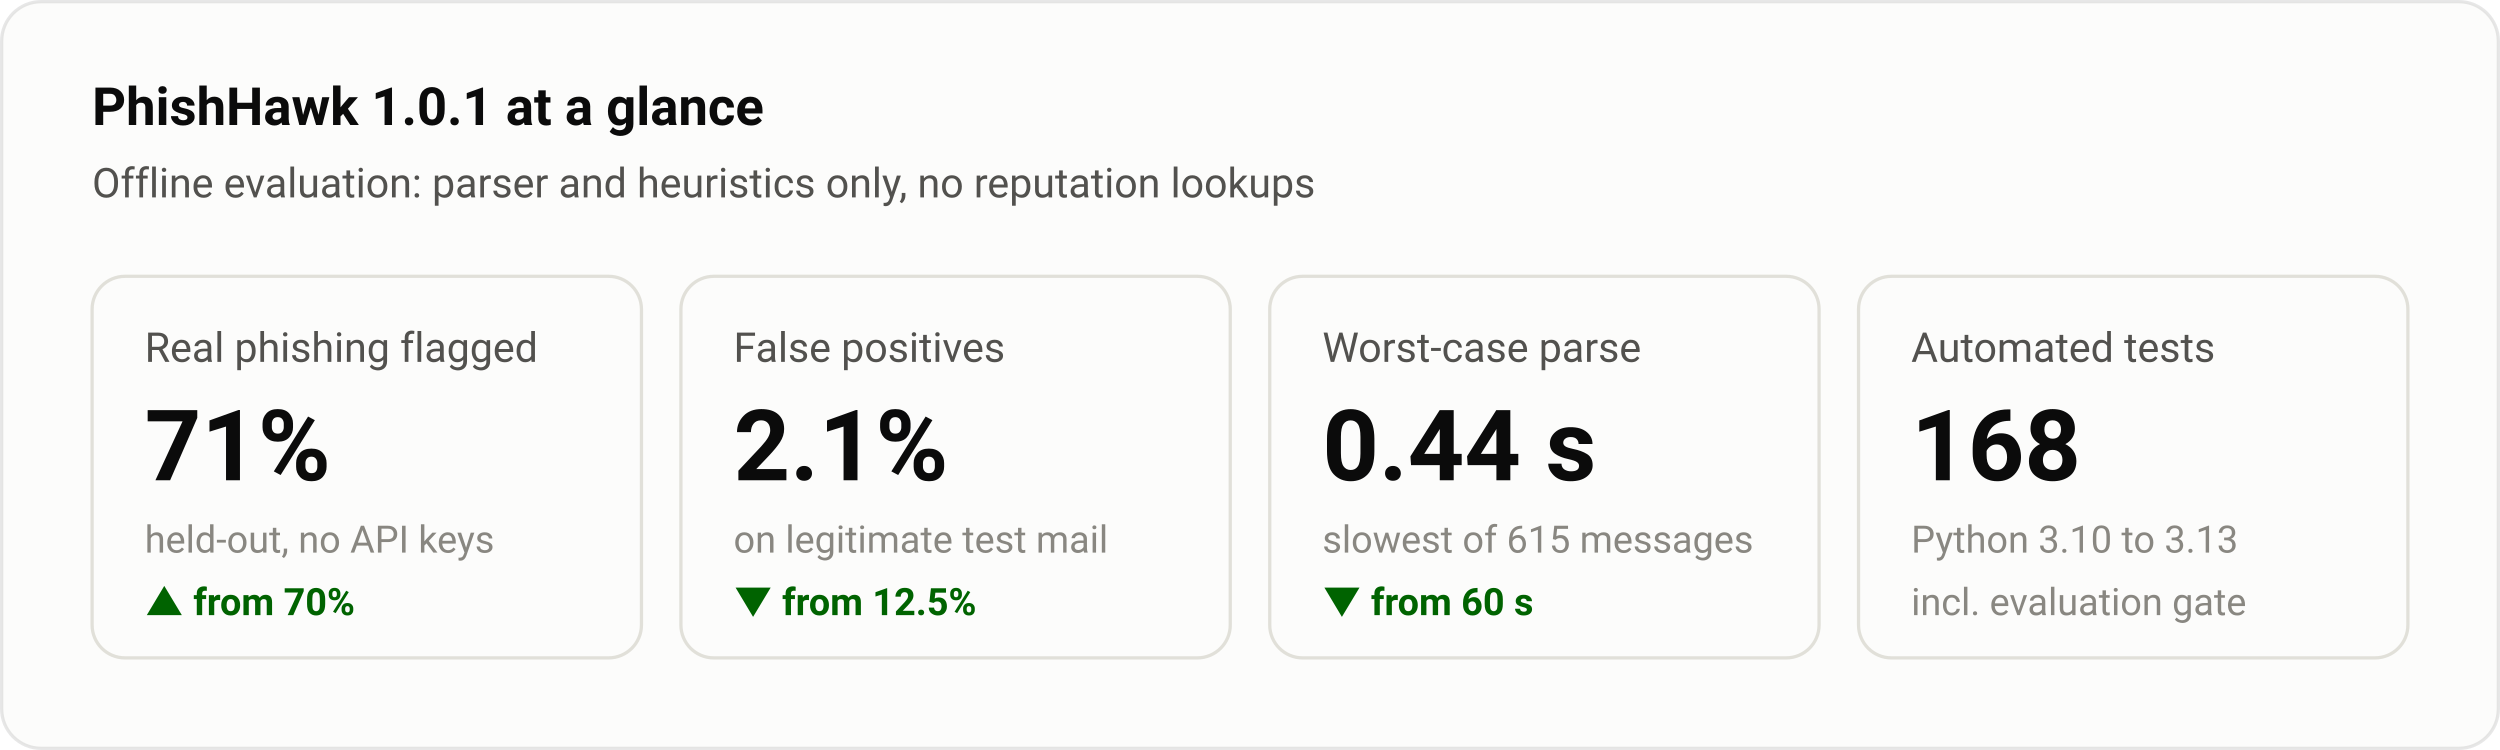
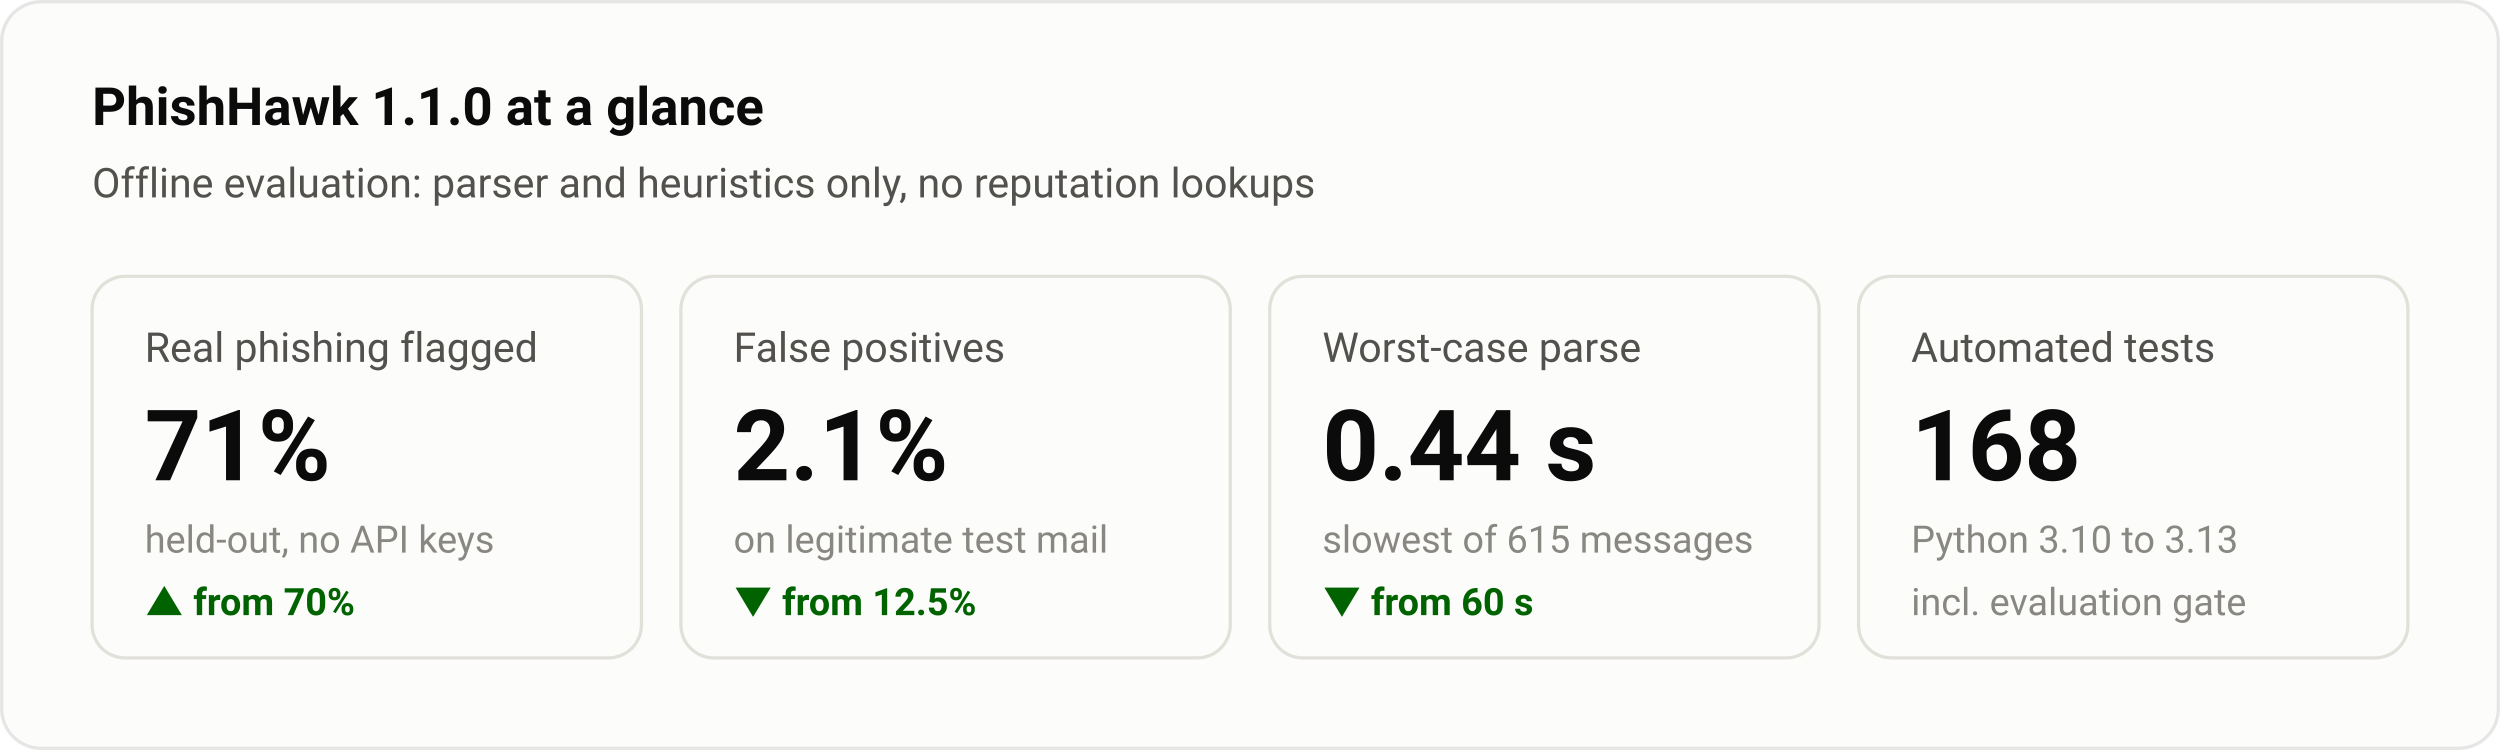
- <svg xmlns="http://www.w3.org/2000/svg" width="760" height="228" viewBox="0 0 760 228" font-family="system-ui,-apple-system,'Segoe UI',Roboto,sans-serif" role="img" aria-label="PhishHawk 1.0.1 at a glance">
+ <svg xmlns="http://www.w3.org/2000/svg" width="760" height="228" viewBox="0 0 760 228" font-family="system-ui,-apple-system,'Segoe UI',Roboto,sans-serif" role="img" aria-label="PhishHawk 1.1.0 at a glance">
  <rect x="0.5" y="0.5" width="759" height="227" rx="12" fill="#fcfcfb" stroke="rgba(11,11,11,0.10)" />
-   <text x="28.0" y="38.0" fill="#0b0b0b" font-size="16" font-weight="600" text-anchor="start">PhishHawk 1.0.1 at a glance</text>
+   <text x="28.0" y="38.0" fill="#0b0b0b" font-size="16" font-weight="600" text-anchor="start">PhishHawk 1.1.0 at a glance</text>
  <text x="28.0" y="60.0" fill="#52514e" font-size="12.5" font-weight="400" text-anchor="start">Offline evaluation: parser and heuristics only, no reputation lookups</text>
  <rect x="28.0" y="84" width="167.0" height="116" rx="10" fill="none" stroke="#e1e0d9" />
  <text x="44.0" y="110.0" fill="#52514e" font-size="12.5" font-weight="400" text-anchor="start">Real phishing flagged</text>
  <text x="44.0" y="146.0" fill="#0b0b0b" font-size="30" font-weight="600" text-anchor="start">71%</text>
  <text x="44.0" y="168.0" fill="#898781" font-size="11.5" font-weight="400" text-anchor="start">held-out, no API keys</text>
  <text x="44.0" y="187.0" fill="#006300" font-size="11.5" font-weight="600" text-anchor="start">▲ from 70%</text>
  <rect x="207.0" y="84" width="167.0" height="116" rx="10" fill="none" stroke="#e1e0d9" />
  <text x="223.0" y="110.0" fill="#52514e" font-size="12.5" font-weight="400" text-anchor="start">False positives</text>
  <text x="223.0" y="146.0" fill="#0b0b0b" font-size="30" font-weight="600" text-anchor="start">2.1%</text>
  <text x="223.0" y="168.0" fill="#898781" font-size="11.5" font-weight="400" text-anchor="start">on legitimate test mail</text>
  <text x="223.0" y="187.0" fill="#006300" font-size="11.5" font-weight="600" text-anchor="start">▼ from 12.5%</text>
  <rect x="386.0" y="84" width="167.0" height="116" rx="10" fill="none" stroke="#e1e0d9" />
  <text x="402.0" y="110.0" fill="#52514e" font-size="12.5" font-weight="400" text-anchor="start">Worst-case parse</text>
  <text x="402.0" y="146.0" fill="#0b0b0b" font-size="30" font-weight="600" text-anchor="start">0.44 s</text>
  <text x="402.0" y="168.0" fill="#898781" font-size="11.5" font-weight="400" text-anchor="start">slowest of 615 messages</text>
  <text x="402.0" y="187.0" fill="#006300" font-size="11.5" font-weight="600" text-anchor="start">▼ from 60 s</text>
  <rect x="565.0" y="84" width="167.0" height="116" rx="10" fill="none" stroke="#e1e0d9" />
  <text x="581.0" y="110.0" fill="#52514e" font-size="12.5" font-weight="400" text-anchor="start">Automated tests</text>
  <text x="581.0" y="146.0" fill="#0b0b0b" font-size="30" font-weight="600" text-anchor="start">168</text>
  <text x="581.0" y="168.0" fill="#898781" font-size="11.5" font-weight="400" text-anchor="start">Python 3.10 to 3.13</text>
  <text x="581.0" y="187.0" fill="#898781" font-size="11.5" font-weight="400" text-anchor="start">incl. evaluation gate</text>
</svg>
